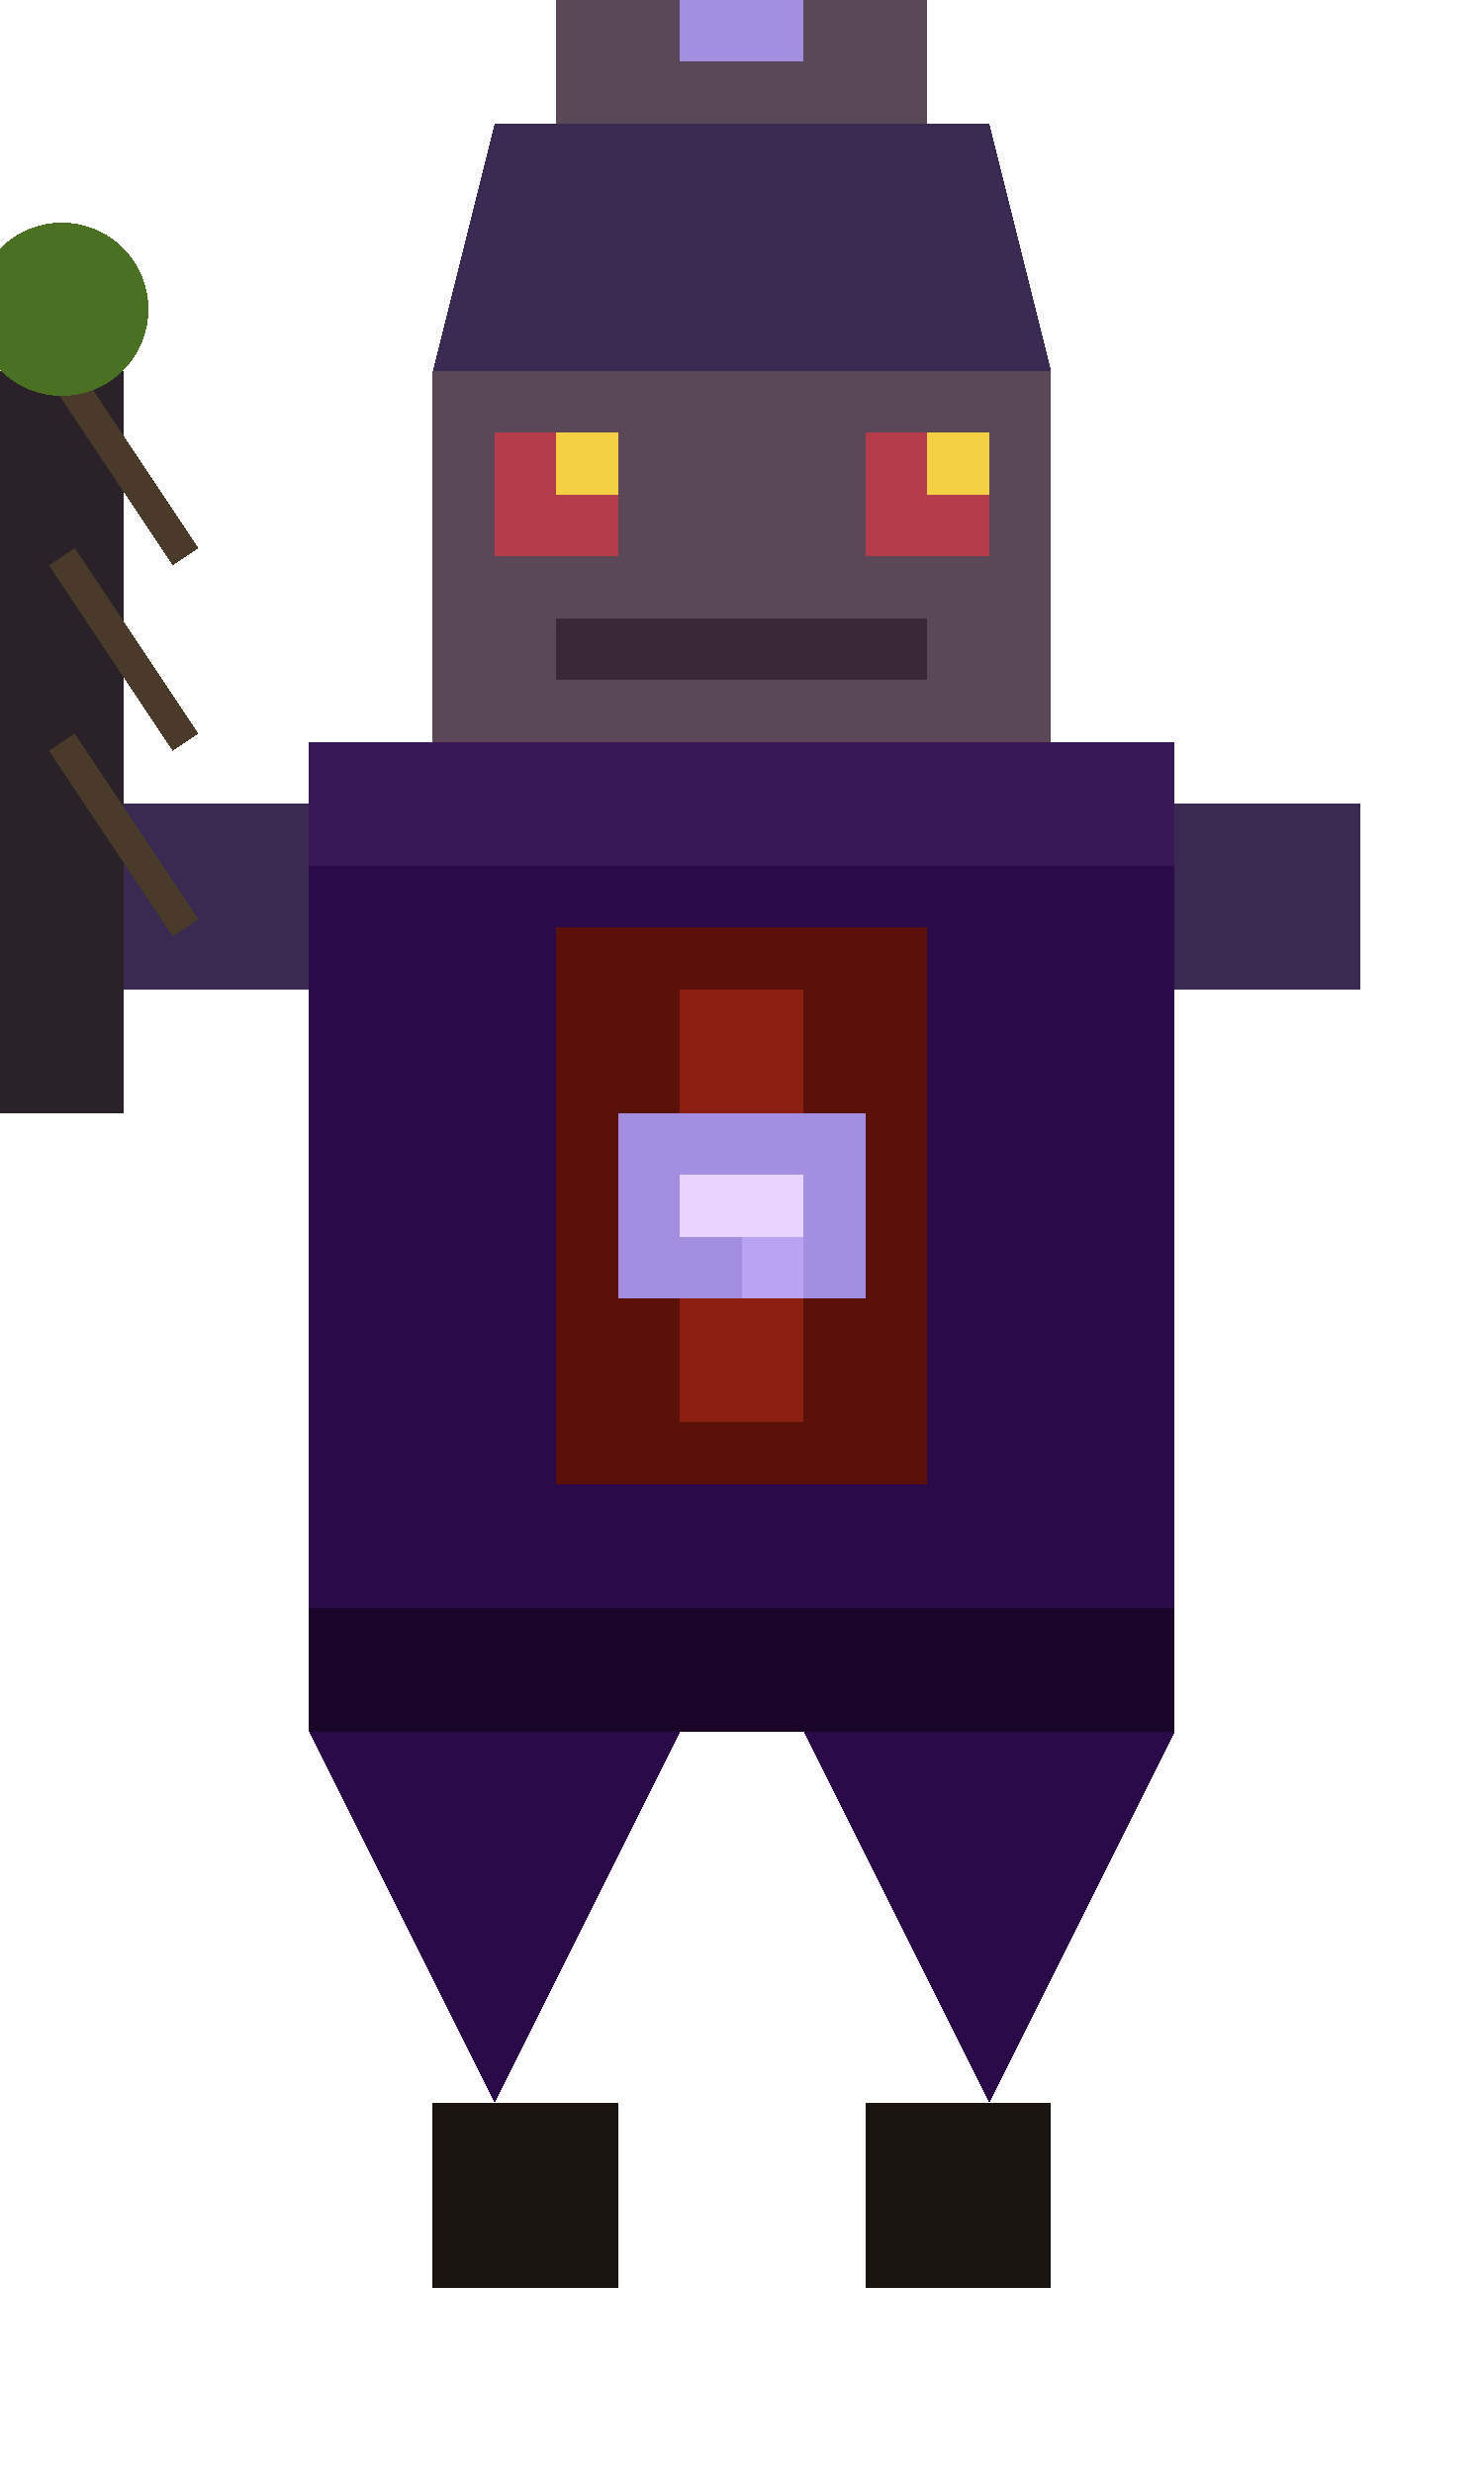
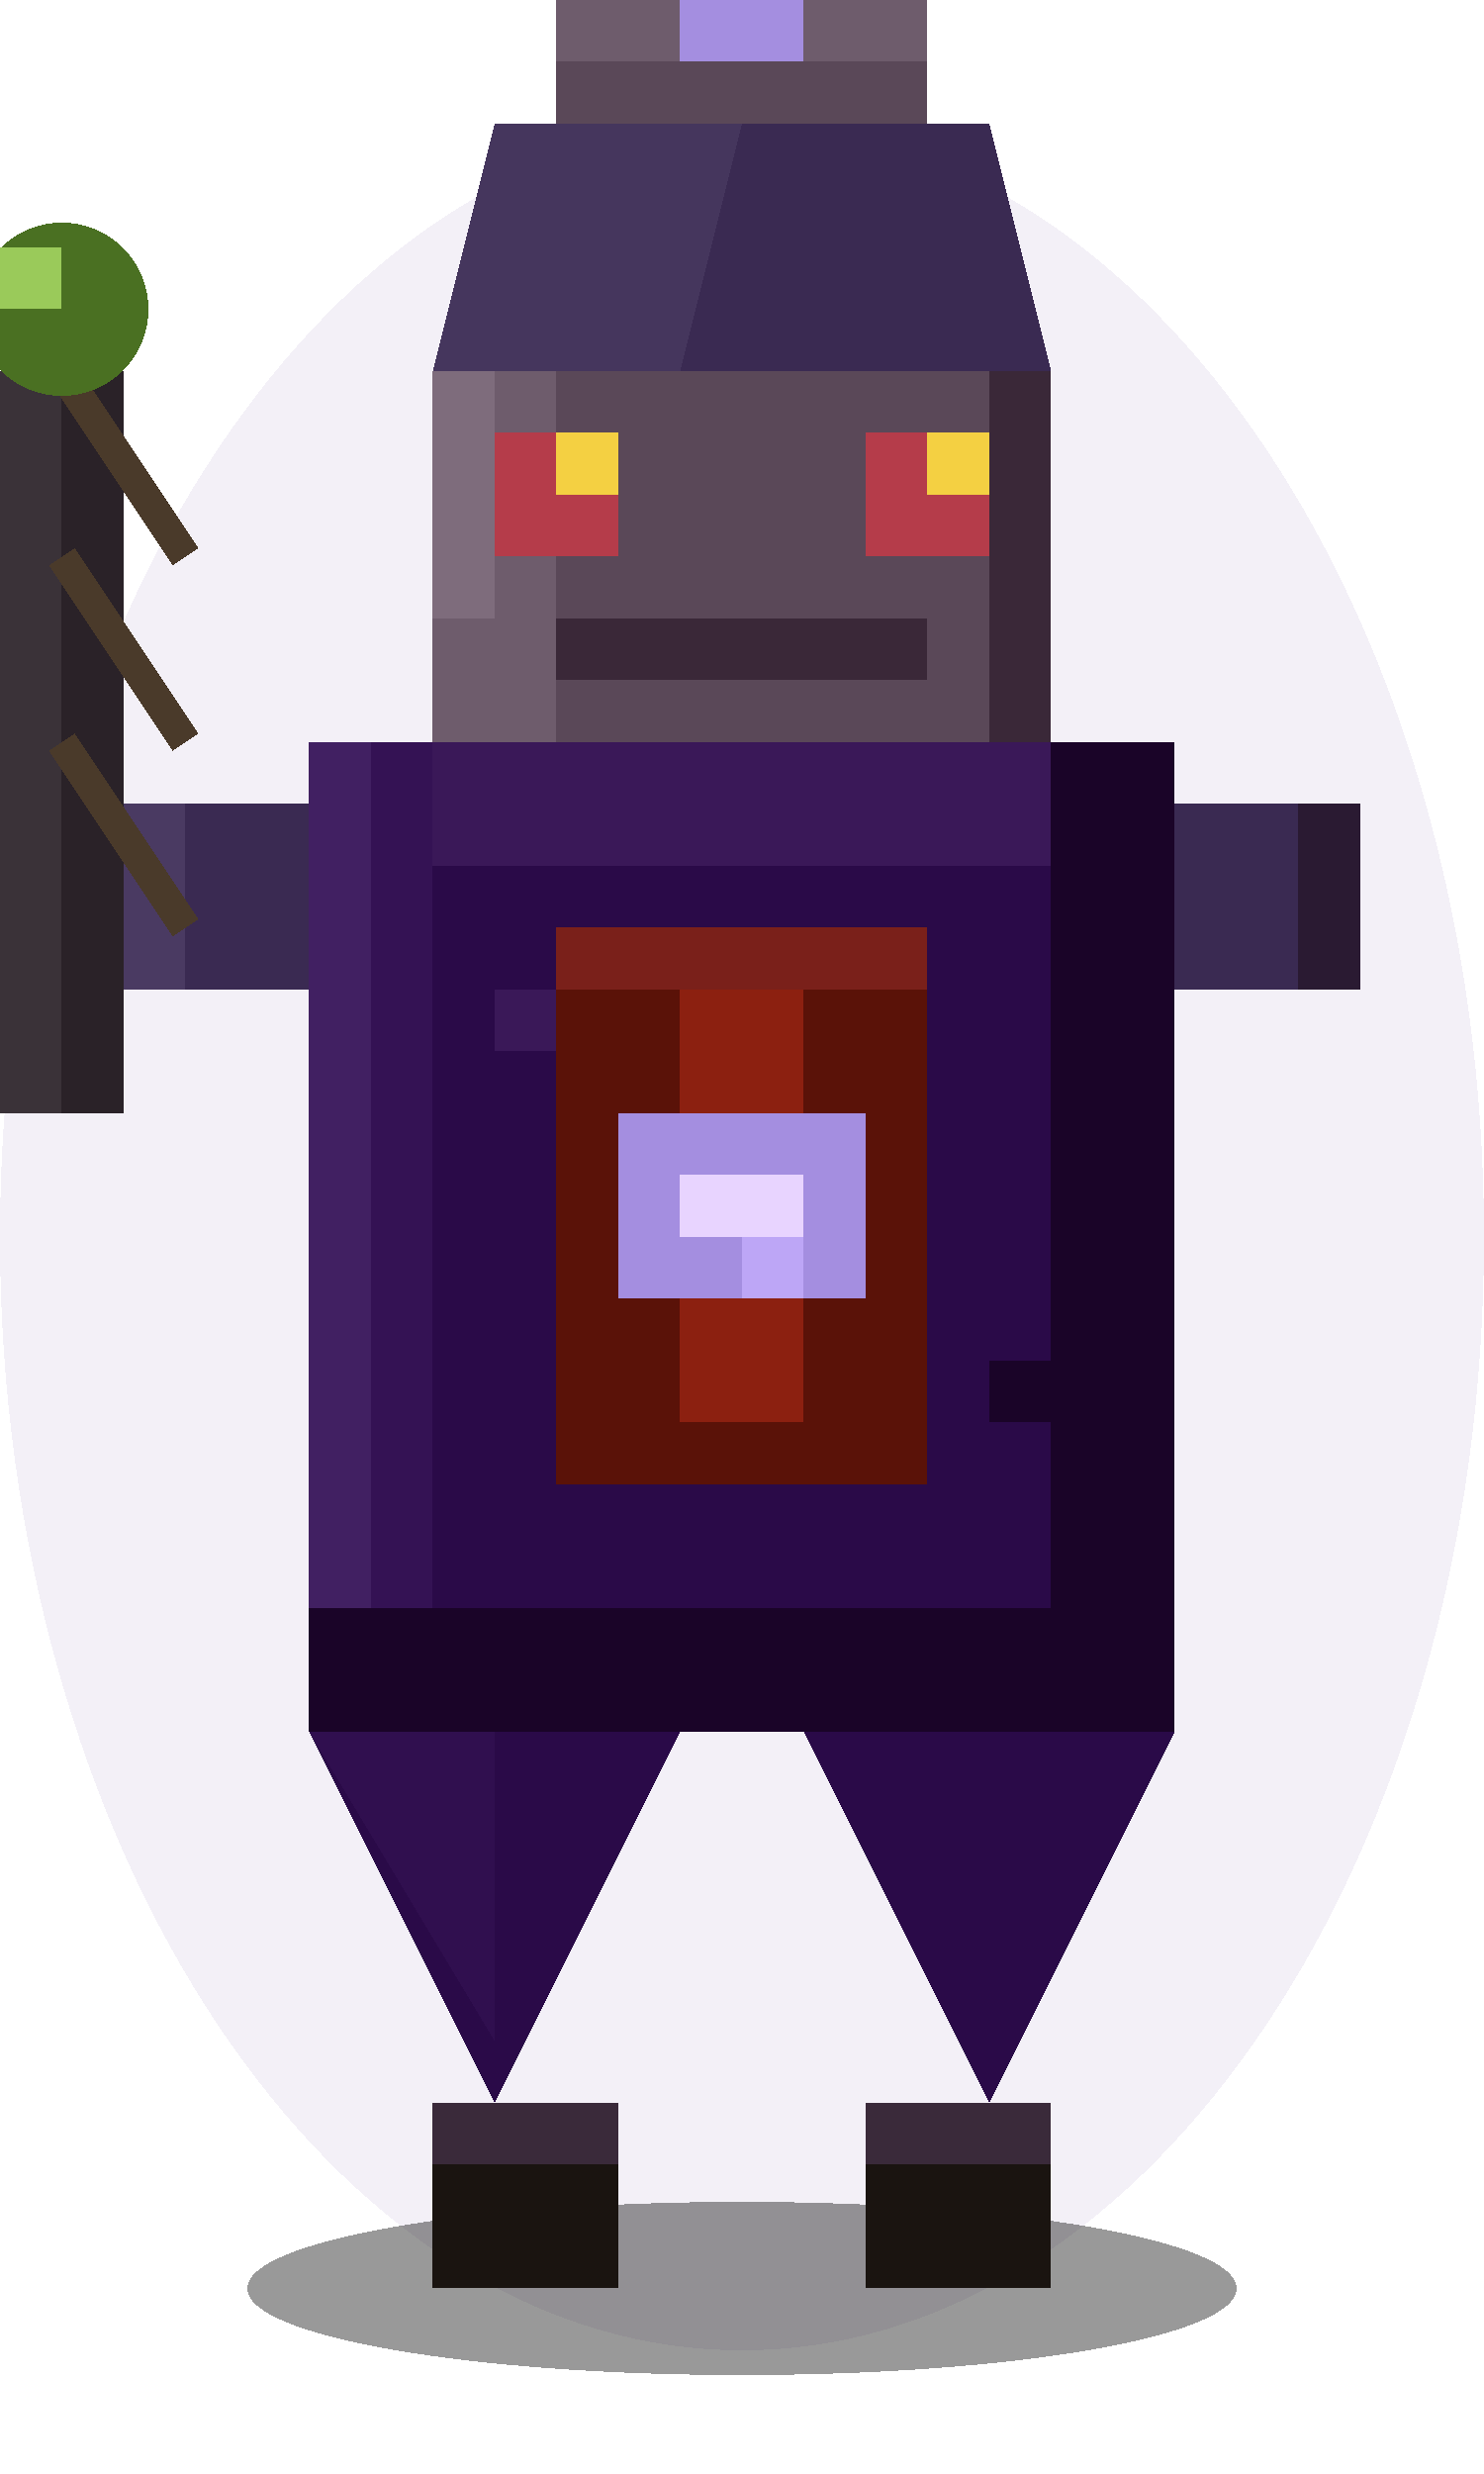
<svg xmlns="http://www.w3.org/2000/svg" viewBox="0 0 24 40" shape-rendering="crispEdges" preserveAspectRatio="xMidYMax meet" aria-label="Sendai's Handmaiden">
+   <ellipse cx="12" cy="20" rx="12" ry="18" fill="#6a3a9a" opacity="0.08" />
+   <ellipse cx="12" cy="37" rx="8" ry="1.4" fill="#000" opacity="0.4" />
  <polygon points="8,2 16,2 17,6 7,6" fill="#3a2a52" />
+   <polygon points="8,2 12,2 11,6 7,6" fill="#4a3a62" opacity="0.7" />
  <rect x="9" y="0" width="6" height="2" fill="#5a4858" />
+   <rect x="9" y="0" width="6" height="1" fill="#6e5c6c" />
  <rect x="11" y="-1" width="2" height="2" fill="#a48ee0" />
+   <rect x="11" y="-1" width="1" height="1" fill="#e8d4ff" />
  <rect x="7" y="6" width="10" height="6" fill="#5a4858" />
+   <rect x="7" y="6" width="2" height="6" fill="#6e5c6c" />
+   <rect x="7" y="6" width="1" height="4" fill="#7e6c7c" />
+   <rect x="16" y="6" width="1" height="6" fill="#3a2838" />
  <rect x="8" y="7" width="2" height="2" fill="#b53c4a" />
  <rect x="14" y="7" width="2" height="2" fill="#b53c4a" />
  <rect x="9" y="7" width="1" height="1" fill="#f4d042" />
  <rect x="15" y="7" width="1" height="1" fill="#f4d042" />
  <rect x="9" y="10" width="6" height="1" fill="#3a2838" />
  <rect x="5" y="12" width="14" height="14" fill="#2a0a48" />
  <rect x="5" y="12" width="14" height="2" fill="#3a1858" />
+   <rect x="5" y="12" width="2" height="14" fill="#341254" />
+   <rect x="5" y="12" width="1" height="14" fill="#4a2a6a" opacity="0.6" />
+   <rect x="17" y="12" width="2" height="14" fill="#1a0428" />
+   <rect x="8" y="16" width="1" height="1" fill="#3a1858" />
+   <rect x="16" y="22" width="1" height="1" fill="#1a0428" />
  <rect x="9" y="15" width="6" height="9" fill="#5a1208" />
+   <rect x="9" y="15" width="6" height="1" fill="#7a201a" />
  <rect x="11" y="16" width="2" height="7" fill="#8c2010" />
  <rect x="10" y="18" width="4" height="3" fill="#a48ee0" />
  <rect x="11" y="19" width="2" height="1" fill="#e8d4ff" />
+   <rect x="12" y="20" width="1" height="1" fill="#c8b0ff" opacity="0.7" />
+   <rect x="19" y="13" width="3" height="3" fill="#3a2a52" />
+   <rect x="21" y="13" width="1" height="3" fill="#2a1a32" />
  <rect x="2" y="13" width="3" height="3" fill="#3a2a52" />
+   <rect x="2" y="13" width="1" height="3" fill="#4a3a62" />
  <rect x="0" y="6" width="2" height="12" fill="#2a2228" />
+   <rect x="0" y="6" width="1" height="12" fill="#3a3238" />
  <line x1="1" y1="6" x2="3" y2="9" stroke="#4a3a2a" stroke-width="0.5" />
  <line x1="1" y1="9" x2="3" y2="12" stroke="#4a3a2a" stroke-width="0.5" />
  <line x1="1" y1="12" x2="3" y2="15" stroke="#4a3a2a" stroke-width="0.5" />
  <circle cx="1" cy="5" r="1.4" fill="#4a7022" />
-   <rect x="19" y="13" width="3" height="3" fill="#3a2a52" />
+   <rect x="0" y="4" width="1" height="1" fill="#9aca5a" />
  <rect x="5" y="26" width="14" height="2" fill="#1a0428" />
  <polygon points="5,28 8,34 11,28" fill="#2a0a48" />
  <polygon points="13,28 16,34 19,28" fill="#2a0a48" />
+   <polygon points="5,28 8,33 8,28" fill="#341254" opacity="0.6" />
  <rect x="7" y="34" width="3" height="3" fill="#1a1410" />
  <rect x="14" y="34" width="3" height="3" fill="#1a1410" />
-   <rect x="12" y="20" width="1" height="1" fill="#c8b0ff" opacity="0.6" />
+   <rect x="7" y="34" width="3" height="1" fill="#3a2a3a" />
+   <rect x="14" y="34" width="3" height="1" fill="#3a2a3a" />
</svg>
